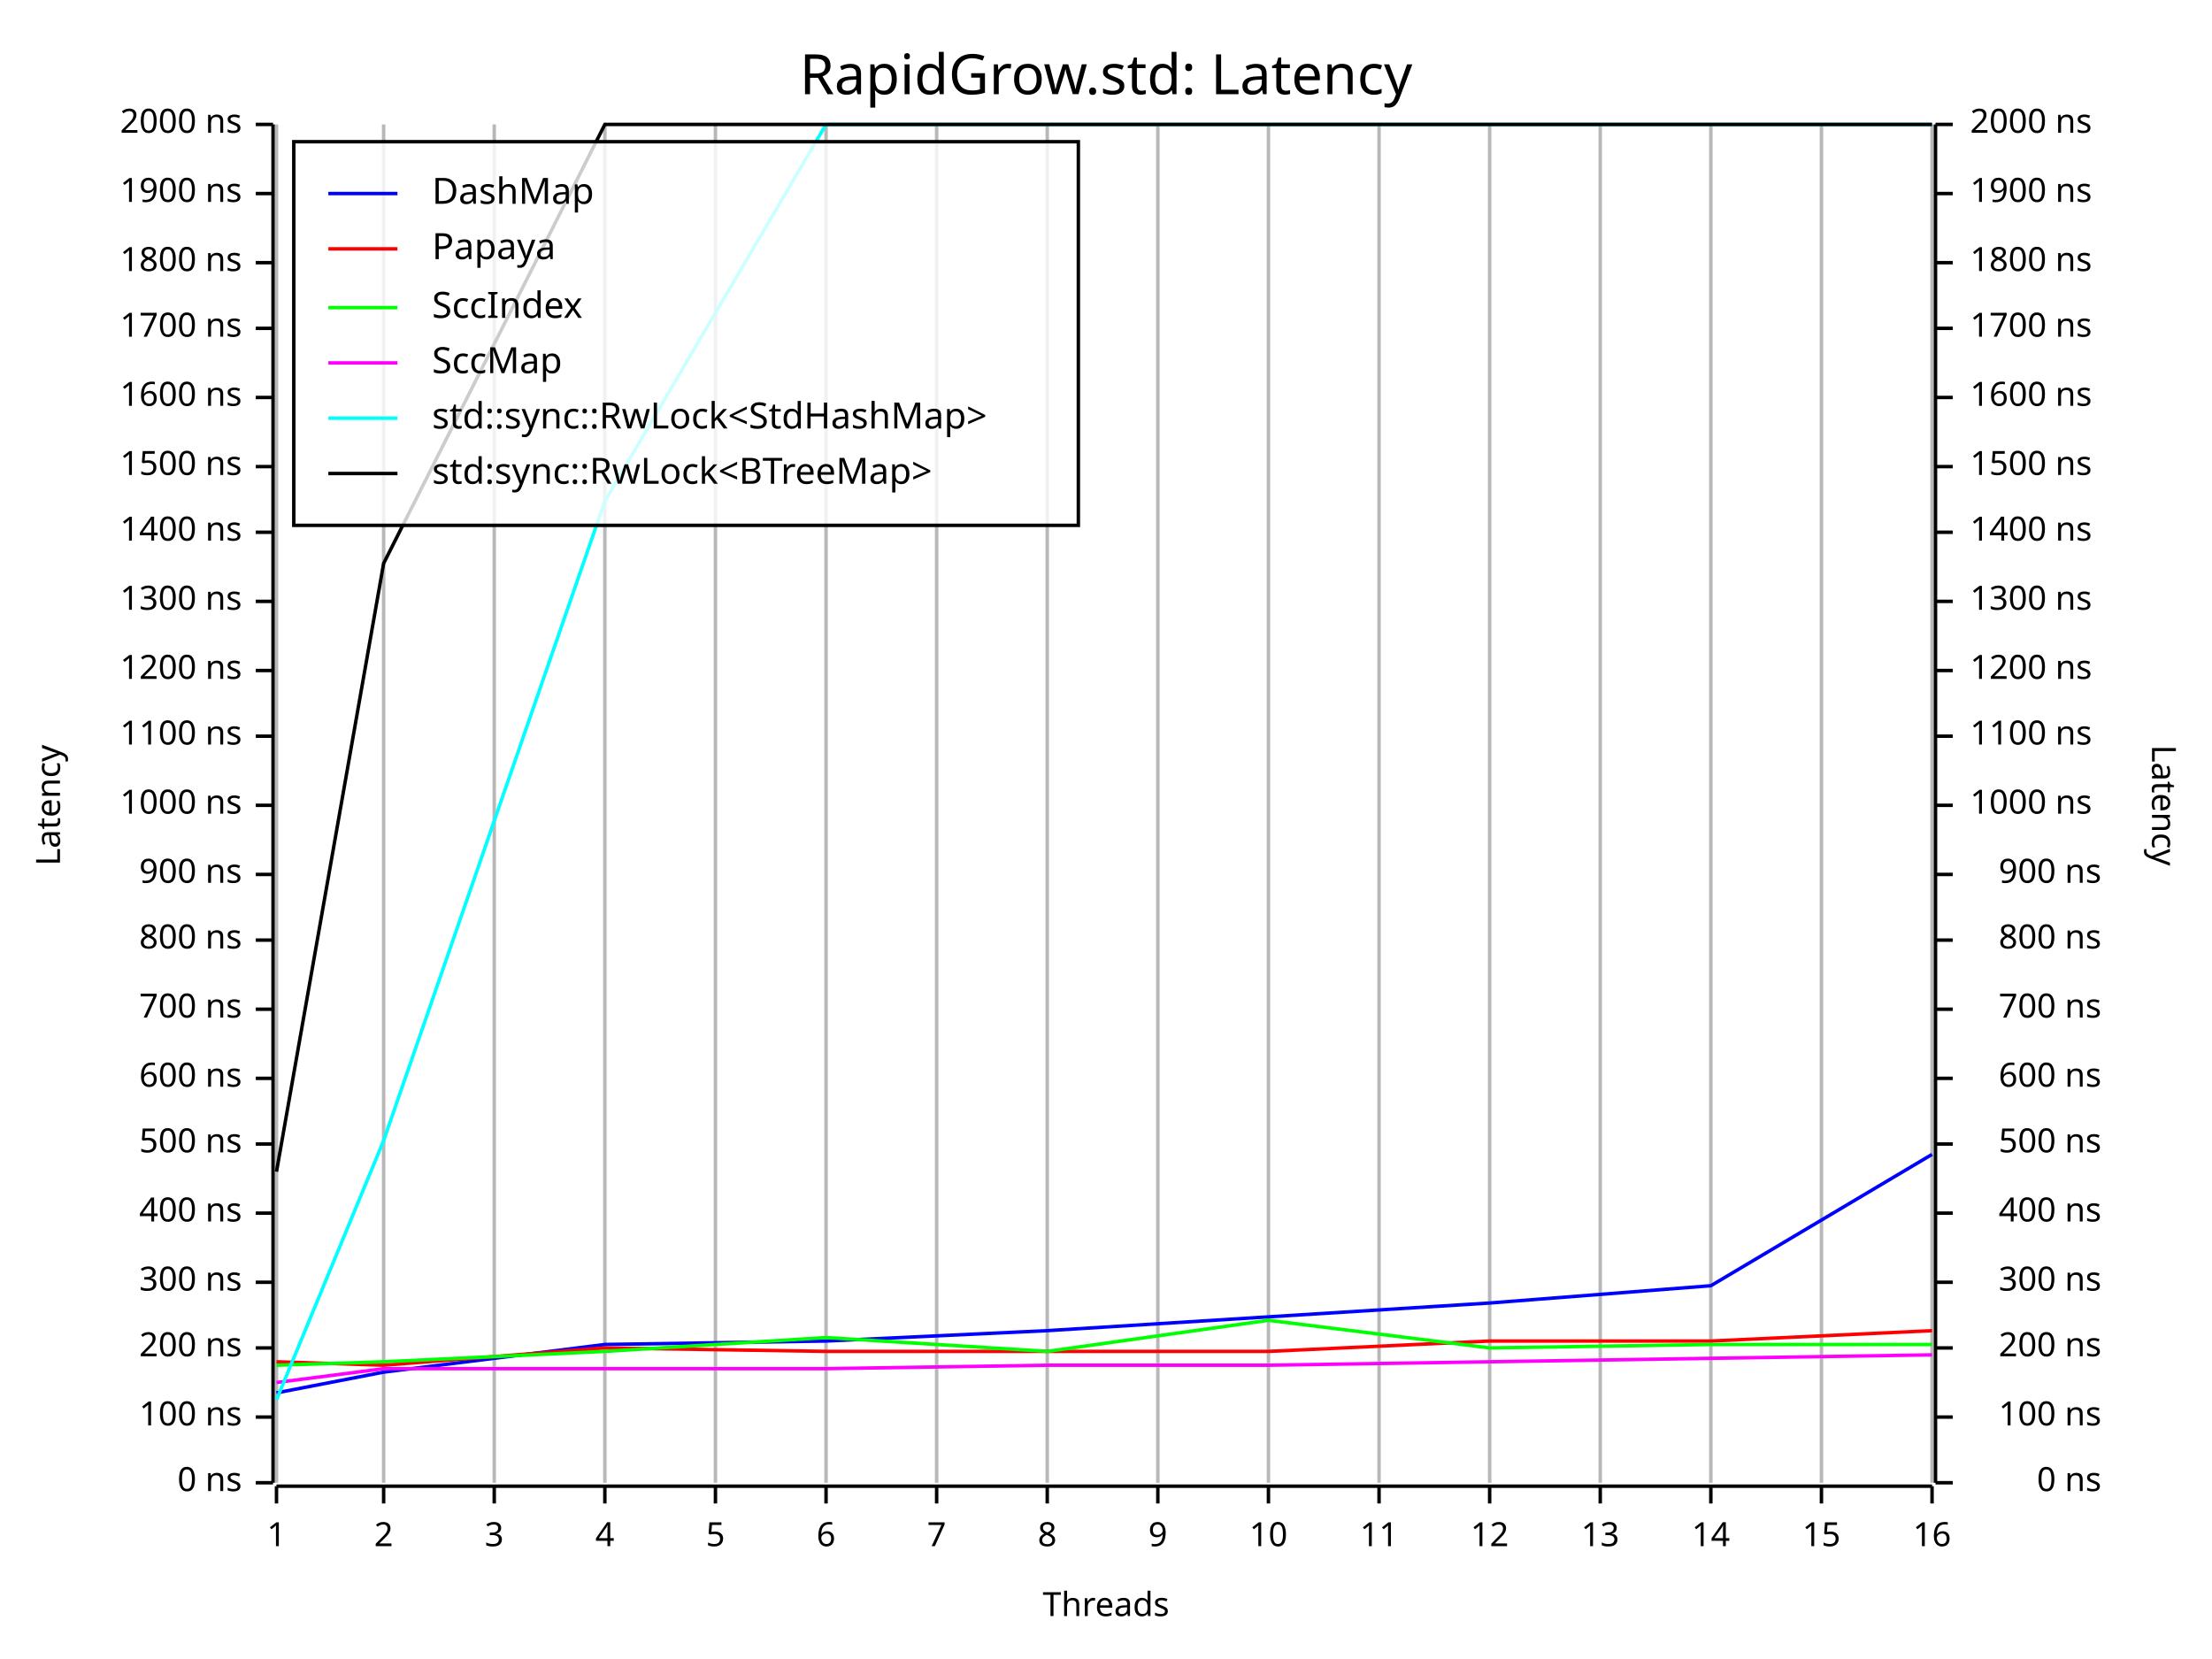
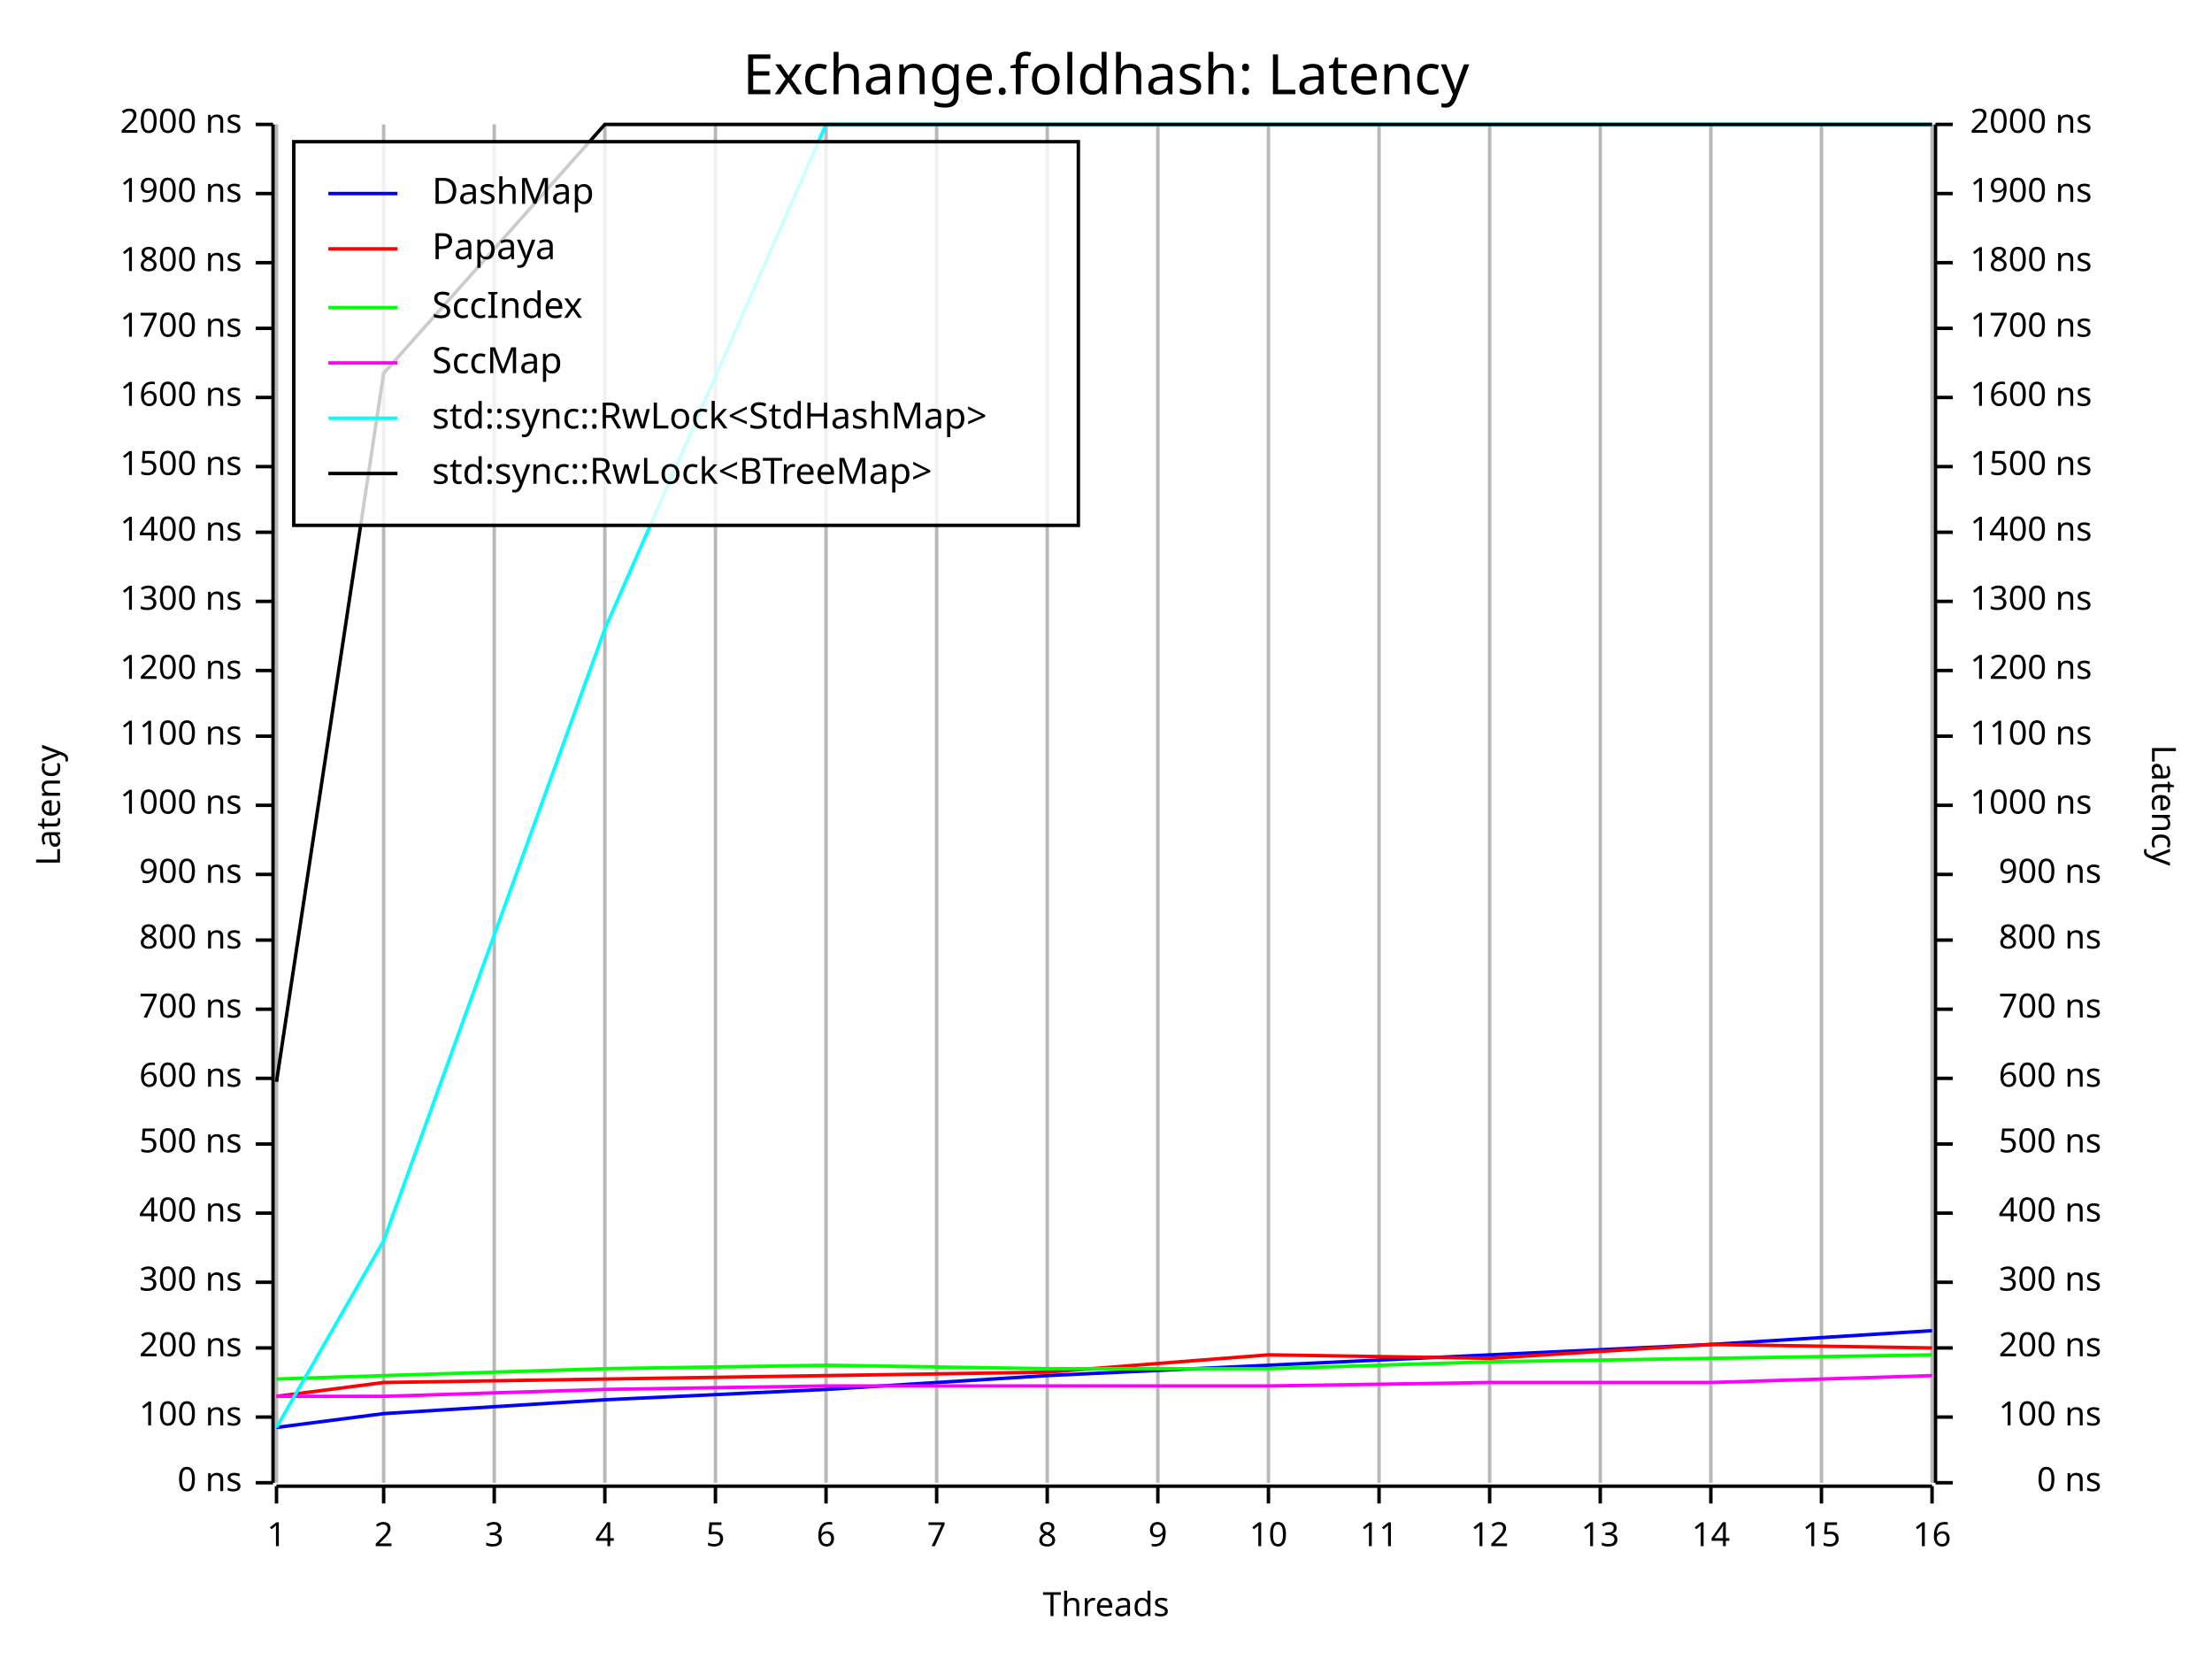
<svg xmlns="http://www.w3.org/2000/svg" width="640" height="480" viewBox="0 0 640 480">
  <rect x="0" y="0" width="640" height="480" opacity="1" fill="#FFFFFF" stroke="none" />
  <text x="320" y="15" dy="0.76em" text-anchor="middle" font-family="Fira Code" font-size="16.129" opacity="1" fill="#000000">
- RapidGrow.std: Latency
+ Exchange.foldhash: Latency
</text>
  <line opacity="0.1" stroke="#000000" stroke-width="1" x1="80" y1="429" x2="80" y2="36" />
  <line opacity="0.1" stroke="#000000" stroke-width="1" x1="111" y1="429" x2="111" y2="36" />
  <line opacity="0.1" stroke="#000000" stroke-width="1" x1="143" y1="429" x2="143" y2="36" />
  <line opacity="0.1" stroke="#000000" stroke-width="1" x1="175" y1="429" x2="175" y2="36" />
  <line opacity="0.1" stroke="#000000" stroke-width="1" x1="207" y1="429" x2="207" y2="36" />
  <line opacity="0.1" stroke="#000000" stroke-width="1" x1="239" y1="429" x2="239" y2="36" />
  <line opacity="0.1" stroke="#000000" stroke-width="1" x1="271" y1="429" x2="271" y2="36" />
  <line opacity="0.1" stroke="#000000" stroke-width="1" x1="303" y1="429" x2="303" y2="36" />
  <line opacity="0.1" stroke="#000000" stroke-width="1" x1="335" y1="429" x2="335" y2="36" />
  <line opacity="0.1" stroke="#000000" stroke-width="1" x1="367" y1="429" x2="367" y2="36" />
  <line opacity="0.1" stroke="#000000" stroke-width="1" x1="399" y1="429" x2="399" y2="36" />
  <line opacity="0.1" stroke="#000000" stroke-width="1" x1="431" y1="429" x2="431" y2="36" />
  <line opacity="0.1" stroke="#000000" stroke-width="1" x1="463" y1="429" x2="463" y2="36" />
  <line opacity="0.1" stroke="#000000" stroke-width="1" x1="495" y1="429" x2="495" y2="36" />
  <line opacity="0.1" stroke="#000000" stroke-width="1" x1="527" y1="429" x2="527" y2="36" />
  <line opacity="0.1" stroke="#000000" stroke-width="1" x1="559" y1="429" x2="559" y2="36" />
  <text x="10" y="233" dy="0.76em" text-anchor="middle" font-family="sans-serif" font-size="9.677" opacity="1" fill="#000000" transform="rotate(270, 10, 233)">
Latency
</text>
  <text x="320" y="470" dy="-0.5ex" text-anchor="middle" font-family="sans-serif" font-size="9.677" opacity="1" fill="#000000">
Threads
</text>
  <text x="630" y="233" dy="0.76em" text-anchor="middle" font-family="sans-serif" font-size="9.677" opacity="1" fill="#000000" transform="rotate(90, 630, 233)">
Latency
</text>
  <line opacity="0.2" stroke="#000000" stroke-width="1" x1="80" y1="429" x2="80" y2="36" />
  <line opacity="0.2" stroke="#000000" stroke-width="1" x1="111" y1="429" x2="111" y2="36" />
  <line opacity="0.2" stroke="#000000" stroke-width="1" x1="143" y1="429" x2="143" y2="36" />
  <line opacity="0.2" stroke="#000000" stroke-width="1" x1="175" y1="429" x2="175" y2="36" />
  <line opacity="0.2" stroke="#000000" stroke-width="1" x1="207" y1="429" x2="207" y2="36" />
  <line opacity="0.2" stroke="#000000" stroke-width="1" x1="239" y1="429" x2="239" y2="36" />
  <line opacity="0.2" stroke="#000000" stroke-width="1" x1="271" y1="429" x2="271" y2="36" />
  <line opacity="0.2" stroke="#000000" stroke-width="1" x1="303" y1="429" x2="303" y2="36" />
  <line opacity="0.2" stroke="#000000" stroke-width="1" x1="335" y1="429" x2="335" y2="36" />
  <line opacity="0.2" stroke="#000000" stroke-width="1" x1="367" y1="429" x2="367" y2="36" />
  <line opacity="0.2" stroke="#000000" stroke-width="1" x1="399" y1="429" x2="399" y2="36" />
  <line opacity="0.2" stroke="#000000" stroke-width="1" x1="431" y1="429" x2="431" y2="36" />
  <line opacity="0.2" stroke="#000000" stroke-width="1" x1="463" y1="429" x2="463" y2="36" />
  <line opacity="0.2" stroke="#000000" stroke-width="1" x1="495" y1="429" x2="495" y2="36" />
  <line opacity="0.2" stroke="#000000" stroke-width="1" x1="527" y1="429" x2="527" y2="36" />
  <line opacity="0.2" stroke="#000000" stroke-width="1" x1="559" y1="429" x2="559" y2="36" />
  <polyline fill="none" opacity="1" stroke="#000000" stroke-width="1" points="79,36 79,429 " />
  <text x="70" y="429" dy="0.5ex" text-anchor="end" font-family="sans-serif" font-size="9.677" opacity="1" fill="#000000">
0 ns
</text>
  <polyline fill="none" opacity="1" stroke="#000000" stroke-width="1" points="74,429 79,429 " />
  <text x="70" y="410" dy="0.5ex" text-anchor="end" font-family="sans-serif" font-size="9.677" opacity="1" fill="#000000">
100 ns
</text>
  <polyline fill="none" opacity="1" stroke="#000000" stroke-width="1" points="74,410 79,410 " />
  <text x="70" y="390" dy="0.5ex" text-anchor="end" font-family="sans-serif" font-size="9.677" opacity="1" fill="#000000">
200 ns
</text>
  <polyline fill="none" opacity="1" stroke="#000000" stroke-width="1" points="74,390 79,390 " />
  <text x="70" y="371" dy="0.5ex" text-anchor="end" font-family="sans-serif" font-size="9.677" opacity="1" fill="#000000">
300 ns
</text>
  <polyline fill="none" opacity="1" stroke="#000000" stroke-width="1" points="74,371 79,371 " />
  <text x="70" y="351" dy="0.5ex" text-anchor="end" font-family="sans-serif" font-size="9.677" opacity="1" fill="#000000">
400 ns
</text>
  <polyline fill="none" opacity="1" stroke="#000000" stroke-width="1" points="74,351 79,351 " />
  <text x="70" y="331" dy="0.5ex" text-anchor="end" font-family="sans-serif" font-size="9.677" opacity="1" fill="#000000">
500 ns
</text>
  <polyline fill="none" opacity="1" stroke="#000000" stroke-width="1" points="74,331 79,331 " />
  <text x="70" y="312" dy="0.5ex" text-anchor="end" font-family="sans-serif" font-size="9.677" opacity="1" fill="#000000">
600 ns
</text>
  <polyline fill="none" opacity="1" stroke="#000000" stroke-width="1" points="74,312 79,312 " />
  <text x="70" y="292" dy="0.5ex" text-anchor="end" font-family="sans-serif" font-size="9.677" opacity="1" fill="#000000">
700 ns
</text>
  <polyline fill="none" opacity="1" stroke="#000000" stroke-width="1" points="74,292 79,292 " />
  <text x="70" y="272" dy="0.5ex" text-anchor="end" font-family="sans-serif" font-size="9.677" opacity="1" fill="#000000">
800 ns
</text>
  <polyline fill="none" opacity="1" stroke="#000000" stroke-width="1" points="74,272 79,272 " />
  <text x="70" y="253" dy="0.5ex" text-anchor="end" font-family="sans-serif" font-size="9.677" opacity="1" fill="#000000">
900 ns
</text>
  <polyline fill="none" opacity="1" stroke="#000000" stroke-width="1" points="74,253 79,253 " />
  <text x="70" y="233" dy="0.5ex" text-anchor="end" font-family="sans-serif" font-size="9.677" opacity="1" fill="#000000">
1000 ns
</text>
  <polyline fill="none" opacity="1" stroke="#000000" stroke-width="1" points="74,233 79,233 " />
  <text x="70" y="213" dy="0.5ex" text-anchor="end" font-family="sans-serif" font-size="9.677" opacity="1" fill="#000000">
1100 ns
</text>
  <polyline fill="none" opacity="1" stroke="#000000" stroke-width="1" points="74,213 79,213 " />
  <text x="70" y="194" dy="0.5ex" text-anchor="end" font-family="sans-serif" font-size="9.677" opacity="1" fill="#000000">
1200 ns
</text>
  <polyline fill="none" opacity="1" stroke="#000000" stroke-width="1" points="74,194 79,194 " />
  <text x="70" y="174" dy="0.5ex" text-anchor="end" font-family="sans-serif" font-size="9.677" opacity="1" fill="#000000">
1300 ns
</text>
  <polyline fill="none" opacity="1" stroke="#000000" stroke-width="1" points="74,174 79,174 " />
  <text x="70" y="154" dy="0.5ex" text-anchor="end" font-family="sans-serif" font-size="9.677" opacity="1" fill="#000000">
1400 ns
</text>
  <polyline fill="none" opacity="1" stroke="#000000" stroke-width="1" points="74,154 79,154 " />
  <text x="70" y="135" dy="0.5ex" text-anchor="end" font-family="sans-serif" font-size="9.677" opacity="1" fill="#000000">
1500 ns
</text>
  <polyline fill="none" opacity="1" stroke="#000000" stroke-width="1" points="74,135 79,135 " />
  <text x="70" y="115" dy="0.5ex" text-anchor="end" font-family="sans-serif" font-size="9.677" opacity="1" fill="#000000">
1600 ns
</text>
  <polyline fill="none" opacity="1" stroke="#000000" stroke-width="1" points="74,115 79,115 " />
  <text x="70" y="95" dy="0.5ex" text-anchor="end" font-family="sans-serif" font-size="9.677" opacity="1" fill="#000000">
1700 ns
</text>
  <polyline fill="none" opacity="1" stroke="#000000" stroke-width="1" points="74,95 79,95 " />
  <text x="70" y="76" dy="0.5ex" text-anchor="end" font-family="sans-serif" font-size="9.677" opacity="1" fill="#000000">
1800 ns
</text>
  <polyline fill="none" opacity="1" stroke="#000000" stroke-width="1" points="74,76 79,76 " />
  <text x="70" y="56" dy="0.5ex" text-anchor="end" font-family="sans-serif" font-size="9.677" opacity="1" fill="#000000">
1900 ns
</text>
  <polyline fill="none" opacity="1" stroke="#000000" stroke-width="1" points="74,56 79,56 " />
  <text x="70" y="36" dy="0.5ex" text-anchor="end" font-family="sans-serif" font-size="9.677" opacity="1" fill="#000000">
2000 ns
</text>
  <polyline fill="none" opacity="1" stroke="#000000" stroke-width="1" points="74,36 79,36 " />
  <polyline fill="none" opacity="1" stroke="#000000" stroke-width="1" points="80,430 559,430 " />
  <text x="80" y="440" dy="0.76em" text-anchor="middle" font-family="sans-serif" font-size="9.677" opacity="1" fill="#000000">
1
</text>
  <polyline fill="none" opacity="1" stroke="#000000" stroke-width="1" points="80,430 80,435 " />
  <text x="111" y="440" dy="0.76em" text-anchor="middle" font-family="sans-serif" font-size="9.677" opacity="1" fill="#000000">
2
</text>
  <polyline fill="none" opacity="1" stroke="#000000" stroke-width="1" points="111,430 111,435 " />
  <text x="143" y="440" dy="0.76em" text-anchor="middle" font-family="sans-serif" font-size="9.677" opacity="1" fill="#000000">
3
</text>
  <polyline fill="none" opacity="1" stroke="#000000" stroke-width="1" points="143,430 143,435 " />
  <text x="175" y="440" dy="0.76em" text-anchor="middle" font-family="sans-serif" font-size="9.677" opacity="1" fill="#000000">
4
</text>
  <polyline fill="none" opacity="1" stroke="#000000" stroke-width="1" points="175,430 175,435 " />
  <text x="207" y="440" dy="0.76em" text-anchor="middle" font-family="sans-serif" font-size="9.677" opacity="1" fill="#000000">
5
</text>
  <polyline fill="none" opacity="1" stroke="#000000" stroke-width="1" points="207,430 207,435 " />
  <text x="239" y="440" dy="0.76em" text-anchor="middle" font-family="sans-serif" font-size="9.677" opacity="1" fill="#000000">
6
</text>
  <polyline fill="none" opacity="1" stroke="#000000" stroke-width="1" points="239,430 239,435 " />
  <text x="271" y="440" dy="0.76em" text-anchor="middle" font-family="sans-serif" font-size="9.677" opacity="1" fill="#000000">
7
</text>
  <polyline fill="none" opacity="1" stroke="#000000" stroke-width="1" points="271,430 271,435 " />
  <text x="303" y="440" dy="0.76em" text-anchor="middle" font-family="sans-serif" font-size="9.677" opacity="1" fill="#000000">
8
</text>
  <polyline fill="none" opacity="1" stroke="#000000" stroke-width="1" points="303,430 303,435 " />
  <text x="335" y="440" dy="0.76em" text-anchor="middle" font-family="sans-serif" font-size="9.677" opacity="1" fill="#000000">
9
</text>
  <polyline fill="none" opacity="1" stroke="#000000" stroke-width="1" points="335,430 335,435 " />
  <text x="367" y="440" dy="0.76em" text-anchor="middle" font-family="sans-serif" font-size="9.677" opacity="1" fill="#000000">
10
</text>
  <polyline fill="none" opacity="1" stroke="#000000" stroke-width="1" points="367,430 367,435 " />
  <text x="399" y="440" dy="0.76em" text-anchor="middle" font-family="sans-serif" font-size="9.677" opacity="1" fill="#000000">
11
</text>
  <polyline fill="none" opacity="1" stroke="#000000" stroke-width="1" points="399,430 399,435 " />
  <text x="431" y="440" dy="0.76em" text-anchor="middle" font-family="sans-serif" font-size="9.677" opacity="1" fill="#000000">
12
</text>
  <polyline fill="none" opacity="1" stroke="#000000" stroke-width="1" points="431,430 431,435 " />
  <text x="463" y="440" dy="0.76em" text-anchor="middle" font-family="sans-serif" font-size="9.677" opacity="1" fill="#000000">
13
</text>
  <polyline fill="none" opacity="1" stroke="#000000" stroke-width="1" points="463,430 463,435 " />
  <text x="495" y="440" dy="0.76em" text-anchor="middle" font-family="sans-serif" font-size="9.677" opacity="1" fill="#000000">
14
</text>
  <polyline fill="none" opacity="1" stroke="#000000" stroke-width="1" points="495,430 495,435 " />
  <text x="527" y="440" dy="0.76em" text-anchor="middle" font-family="sans-serif" font-size="9.677" opacity="1" fill="#000000">
15
</text>
  <polyline fill="none" opacity="1" stroke="#000000" stroke-width="1" points="527,430 527,435 " />
  <text x="559" y="440" dy="0.76em" text-anchor="middle" font-family="sans-serif" font-size="9.677" opacity="1" fill="#000000">
16
</text>
  <polyline fill="none" opacity="1" stroke="#000000" stroke-width="1" points="559,430 559,435 " />
  <polyline fill="none" opacity="1" stroke="#000000" stroke-width="1" points="560,36 560,429 " />
  <text x="608" y="429" dy="0.5ex" text-anchor="end" font-family="sans-serif" font-size="9.677" opacity="1" fill="#000000">
0 ns
</text>
  <polyline fill="none" opacity="1" stroke="#000000" stroke-width="1" points="560,429 565,429 " />
  <text x="608" y="410" dy="0.5ex" text-anchor="end" font-family="sans-serif" font-size="9.677" opacity="1" fill="#000000">
100 ns
</text>
  <polyline fill="none" opacity="1" stroke="#000000" stroke-width="1" points="560,410 565,410 " />
  <text x="608" y="390" dy="0.5ex" text-anchor="end" font-family="sans-serif" font-size="9.677" opacity="1" fill="#000000">
200 ns
</text>
  <polyline fill="none" opacity="1" stroke="#000000" stroke-width="1" points="560,390 565,390 " />
  <text x="608" y="371" dy="0.5ex" text-anchor="end" font-family="sans-serif" font-size="9.677" opacity="1" fill="#000000">
300 ns
</text>
  <polyline fill="none" opacity="1" stroke="#000000" stroke-width="1" points="560,371 565,371 " />
  <text x="608" y="351" dy="0.5ex" text-anchor="end" font-family="sans-serif" font-size="9.677" opacity="1" fill="#000000">
400 ns
</text>
  <polyline fill="none" opacity="1" stroke="#000000" stroke-width="1" points="560,351 565,351 " />
  <text x="608" y="331" dy="0.5ex" text-anchor="end" font-family="sans-serif" font-size="9.677" opacity="1" fill="#000000">
500 ns
</text>
  <polyline fill="none" opacity="1" stroke="#000000" stroke-width="1" points="560,331 565,331 " />
  <text x="608" y="312" dy="0.5ex" text-anchor="end" font-family="sans-serif" font-size="9.677" opacity="1" fill="#000000">
600 ns
</text>
  <polyline fill="none" opacity="1" stroke="#000000" stroke-width="1" points="560,312 565,312 " />
  <text x="608" y="292" dy="0.5ex" text-anchor="end" font-family="sans-serif" font-size="9.677" opacity="1" fill="#000000">
700 ns
</text>
  <polyline fill="none" opacity="1" stroke="#000000" stroke-width="1" points="560,292 565,292 " />
  <text x="608" y="272" dy="0.5ex" text-anchor="end" font-family="sans-serif" font-size="9.677" opacity="1" fill="#000000">
800 ns
</text>
  <polyline fill="none" opacity="1" stroke="#000000" stroke-width="1" points="560,272 565,272 " />
  <text x="608" y="253" dy="0.5ex" text-anchor="end" font-family="sans-serif" font-size="9.677" opacity="1" fill="#000000">
900 ns
</text>
  <polyline fill="none" opacity="1" stroke="#000000" stroke-width="1" points="560,253 565,253 " />
  <text x="570" y="233" dy="0.5ex" text-anchor="start" font-family="sans-serif" font-size="9.677" opacity="1" fill="#000000">
1000 ns
</text>
  <polyline fill="none" opacity="1" stroke="#000000" stroke-width="1" points="560,233 565,233 " />
  <text x="570" y="213" dy="0.5ex" text-anchor="start" font-family="sans-serif" font-size="9.677" opacity="1" fill="#000000">
1100 ns
</text>
  <polyline fill="none" opacity="1" stroke="#000000" stroke-width="1" points="560,213 565,213 " />
  <text x="570" y="194" dy="0.5ex" text-anchor="start" font-family="sans-serif" font-size="9.677" opacity="1" fill="#000000">
1200 ns
</text>
  <polyline fill="none" opacity="1" stroke="#000000" stroke-width="1" points="560,194 565,194 " />
  <text x="570" y="174" dy="0.5ex" text-anchor="start" font-family="sans-serif" font-size="9.677" opacity="1" fill="#000000">
1300 ns
</text>
  <polyline fill="none" opacity="1" stroke="#000000" stroke-width="1" points="560,174 565,174 " />
  <text x="570" y="154" dy="0.5ex" text-anchor="start" font-family="sans-serif" font-size="9.677" opacity="1" fill="#000000">
1400 ns
</text>
  <polyline fill="none" opacity="1" stroke="#000000" stroke-width="1" points="560,154 565,154 " />
  <text x="570" y="135" dy="0.5ex" text-anchor="start" font-family="sans-serif" font-size="9.677" opacity="1" fill="#000000">
1500 ns
</text>
  <polyline fill="none" opacity="1" stroke="#000000" stroke-width="1" points="560,135 565,135 " />
  <text x="570" y="115" dy="0.5ex" text-anchor="start" font-family="sans-serif" font-size="9.677" opacity="1" fill="#000000">
1600 ns
</text>
  <polyline fill="none" opacity="1" stroke="#000000" stroke-width="1" points="560,115 565,115 " />
  <text x="570" y="95" dy="0.5ex" text-anchor="start" font-family="sans-serif" font-size="9.677" opacity="1" fill="#000000">
1700 ns
</text>
  <polyline fill="none" opacity="1" stroke="#000000" stroke-width="1" points="560,95 565,95 " />
  <text x="570" y="76" dy="0.5ex" text-anchor="start" font-family="sans-serif" font-size="9.677" opacity="1" fill="#000000">
1800 ns
</text>
  <polyline fill="none" opacity="1" stroke="#000000" stroke-width="1" points="560,76 565,76 " />
  <text x="570" y="56" dy="0.5ex" text-anchor="start" font-family="sans-serif" font-size="9.677" opacity="1" fill="#000000">
1900 ns
</text>
  <polyline fill="none" opacity="1" stroke="#000000" stroke-width="1" points="560,56 565,56 " />
  <text x="570" y="36" dy="0.5ex" text-anchor="start" font-family="sans-serif" font-size="9.677" opacity="1" fill="#000000">
2000 ns
</text>
  <polyline fill="none" opacity="1" stroke="#000000" stroke-width="1" points="560,36 565,36 " />
-   <polyline fill="none" opacity="1" stroke="#0000FF" stroke-width="1" points="80,403 111,397 175,389 239,388 303,385 367,381 431,377 495,372 559,334 " />
-   <polyline fill="none" opacity="1" stroke="#FF0000" stroke-width="1" points="80,394 111,395 175,390 239,391 303,391 367,391 431,388 495,388 559,385 " />
-   <polyline fill="none" opacity="1" stroke="#00FF00" stroke-width="1" points="80,395 111,394 175,391 239,387 303,391 367,382 431,390 495,389 559,389 " />
-   <polyline fill="none" opacity="1" stroke="#FF00FF" stroke-width="1" points="80,400 111,396 175,396 239,396 303,395 367,395 431,394 495,393 559,392 " />
-   <polyline fill="none" opacity="1" stroke="#00FFFF" stroke-width="1" points="80,405 111,330 175,145 239,36 303,36 367,36 431,36 495,36 559,36 " />
-   <polyline fill="none" opacity="1" stroke="#000000" stroke-width="1" points="80,339 111,163 175,36 239,36 303,36 367,36 431,36 495,36 559,36 " />
+   <polyline fill="none" opacity="1" stroke="#0000FF" stroke-width="1" points="80,413 111,409 175,405 239,402 303,398 367,395 431,392 495,389 559,385 " />
+   <polyline fill="none" opacity="1" stroke="#FF0000" stroke-width="1" points="80,404 111,400 175,399 239,398 303,397 367,392 431,393 495,389 559,390 " />
+   <polyline fill="none" opacity="1" stroke="#00FF00" stroke-width="1" points="80,399 111,398 175,396 239,395 303,396 367,396 431,394 495,393 559,392 " />
+   <polyline fill="none" opacity="1" stroke="#FF00FF" stroke-width="1" points="80,404 111,404 175,402 239,401 303,401 367,401 431,400 495,400 559,398 " />
+   <polyline fill="none" opacity="1" stroke="#00FFFF" stroke-width="1" points="80,413 111,359 175,182 239,36 303,36 367,36 431,36 495,36 559,36 " />
+   <polyline fill="none" opacity="1" stroke="#000000" stroke-width="1" points="80,313 111,108 175,36 239,36 303,36 367,36 431,36 495,36 559,36 " />
  <rect x="85" y="41" width="227" height="111" opacity="0.8" fill="#FFFFFF" stroke="none" />
  <rect x="85" y="41" width="227" height="111" opacity="1" fill="none" stroke="#000000" />
  <text x="125" y="51" dy="0.76em" text-anchor="start" font-family="Fira Code" font-size="10.484" opacity="1" fill="#000000">
DashMap
</text>
  <text x="125" y="67" dy="0.76em" text-anchor="start" font-family="Fira Code" font-size="10.484" opacity="1" fill="#000000">
Papaya
</text>
  <text x="125" y="84" dy="0.76em" text-anchor="start" font-family="Fira Code" font-size="10.484" opacity="1" fill="#000000">
SccIndex
</text>
  <text x="125" y="100" dy="0.76em" text-anchor="start" font-family="Fira Code" font-size="10.484" opacity="1" fill="#000000">
SccMap
</text>
  <text x="125" y="116" dy="0.76em" text-anchor="start" font-family="Fira Code" font-size="10.484" opacity="1" fill="#000000">
std::sync::RwLock&lt;StdHashMap&gt;
</text>
  <text x="125" y="132" dy="0.76em" text-anchor="start" font-family="Fira Code" font-size="10.484" opacity="1" fill="#000000">
std:sync::RwLock&lt;BTreeMap&gt;
</text>
  <polyline fill="none" opacity="1" stroke="#0000FF" stroke-width="1" points="95,56 115,56 " />
  <polyline fill="none" opacity="1" stroke="#FF0000" stroke-width="1" points="95,72 115,72 " />
  <polyline fill="none" opacity="1" stroke="#00FF00" stroke-width="1" points="95,89 115,89 " />
  <polyline fill="none" opacity="1" stroke="#FF00FF" stroke-width="1" points="95,105 115,105 " />
  <polyline fill="none" opacity="1" stroke="#00FFFF" stroke-width="1" points="95,121 115,121 " />
  <polyline fill="none" opacity="1" stroke="#000000" stroke-width="1" points="95,137 115,137 " />
</svg>
